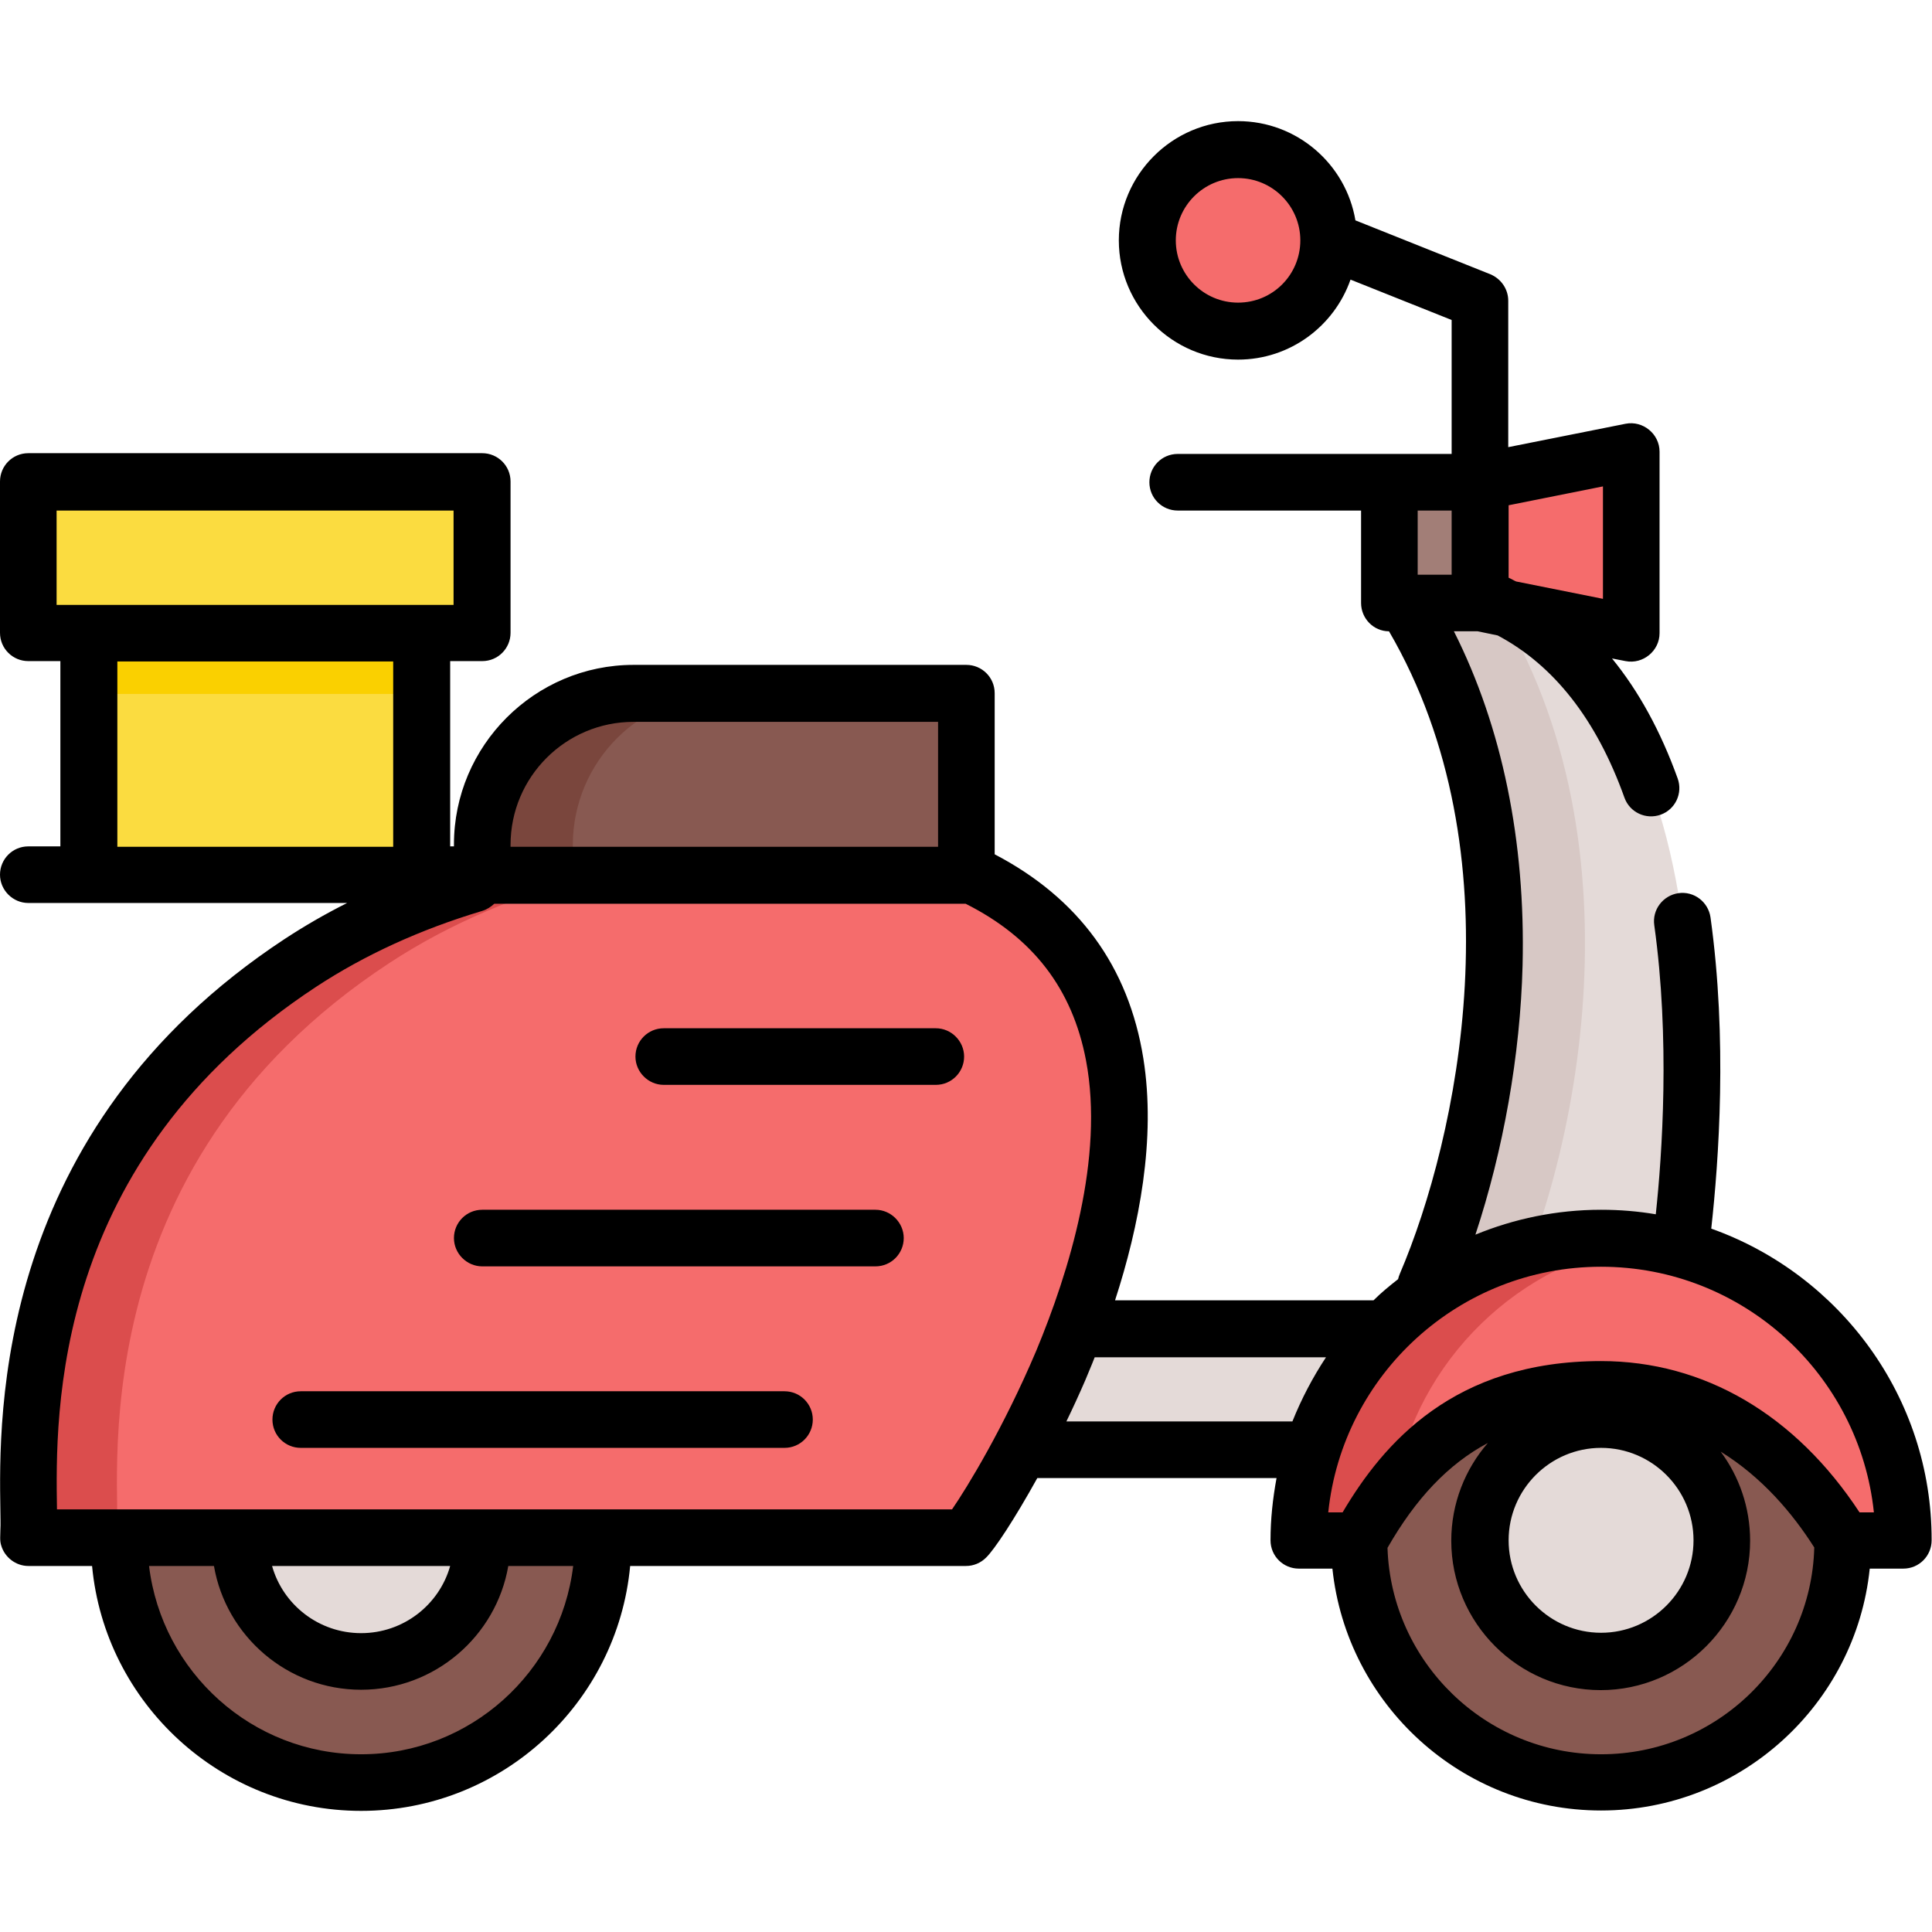
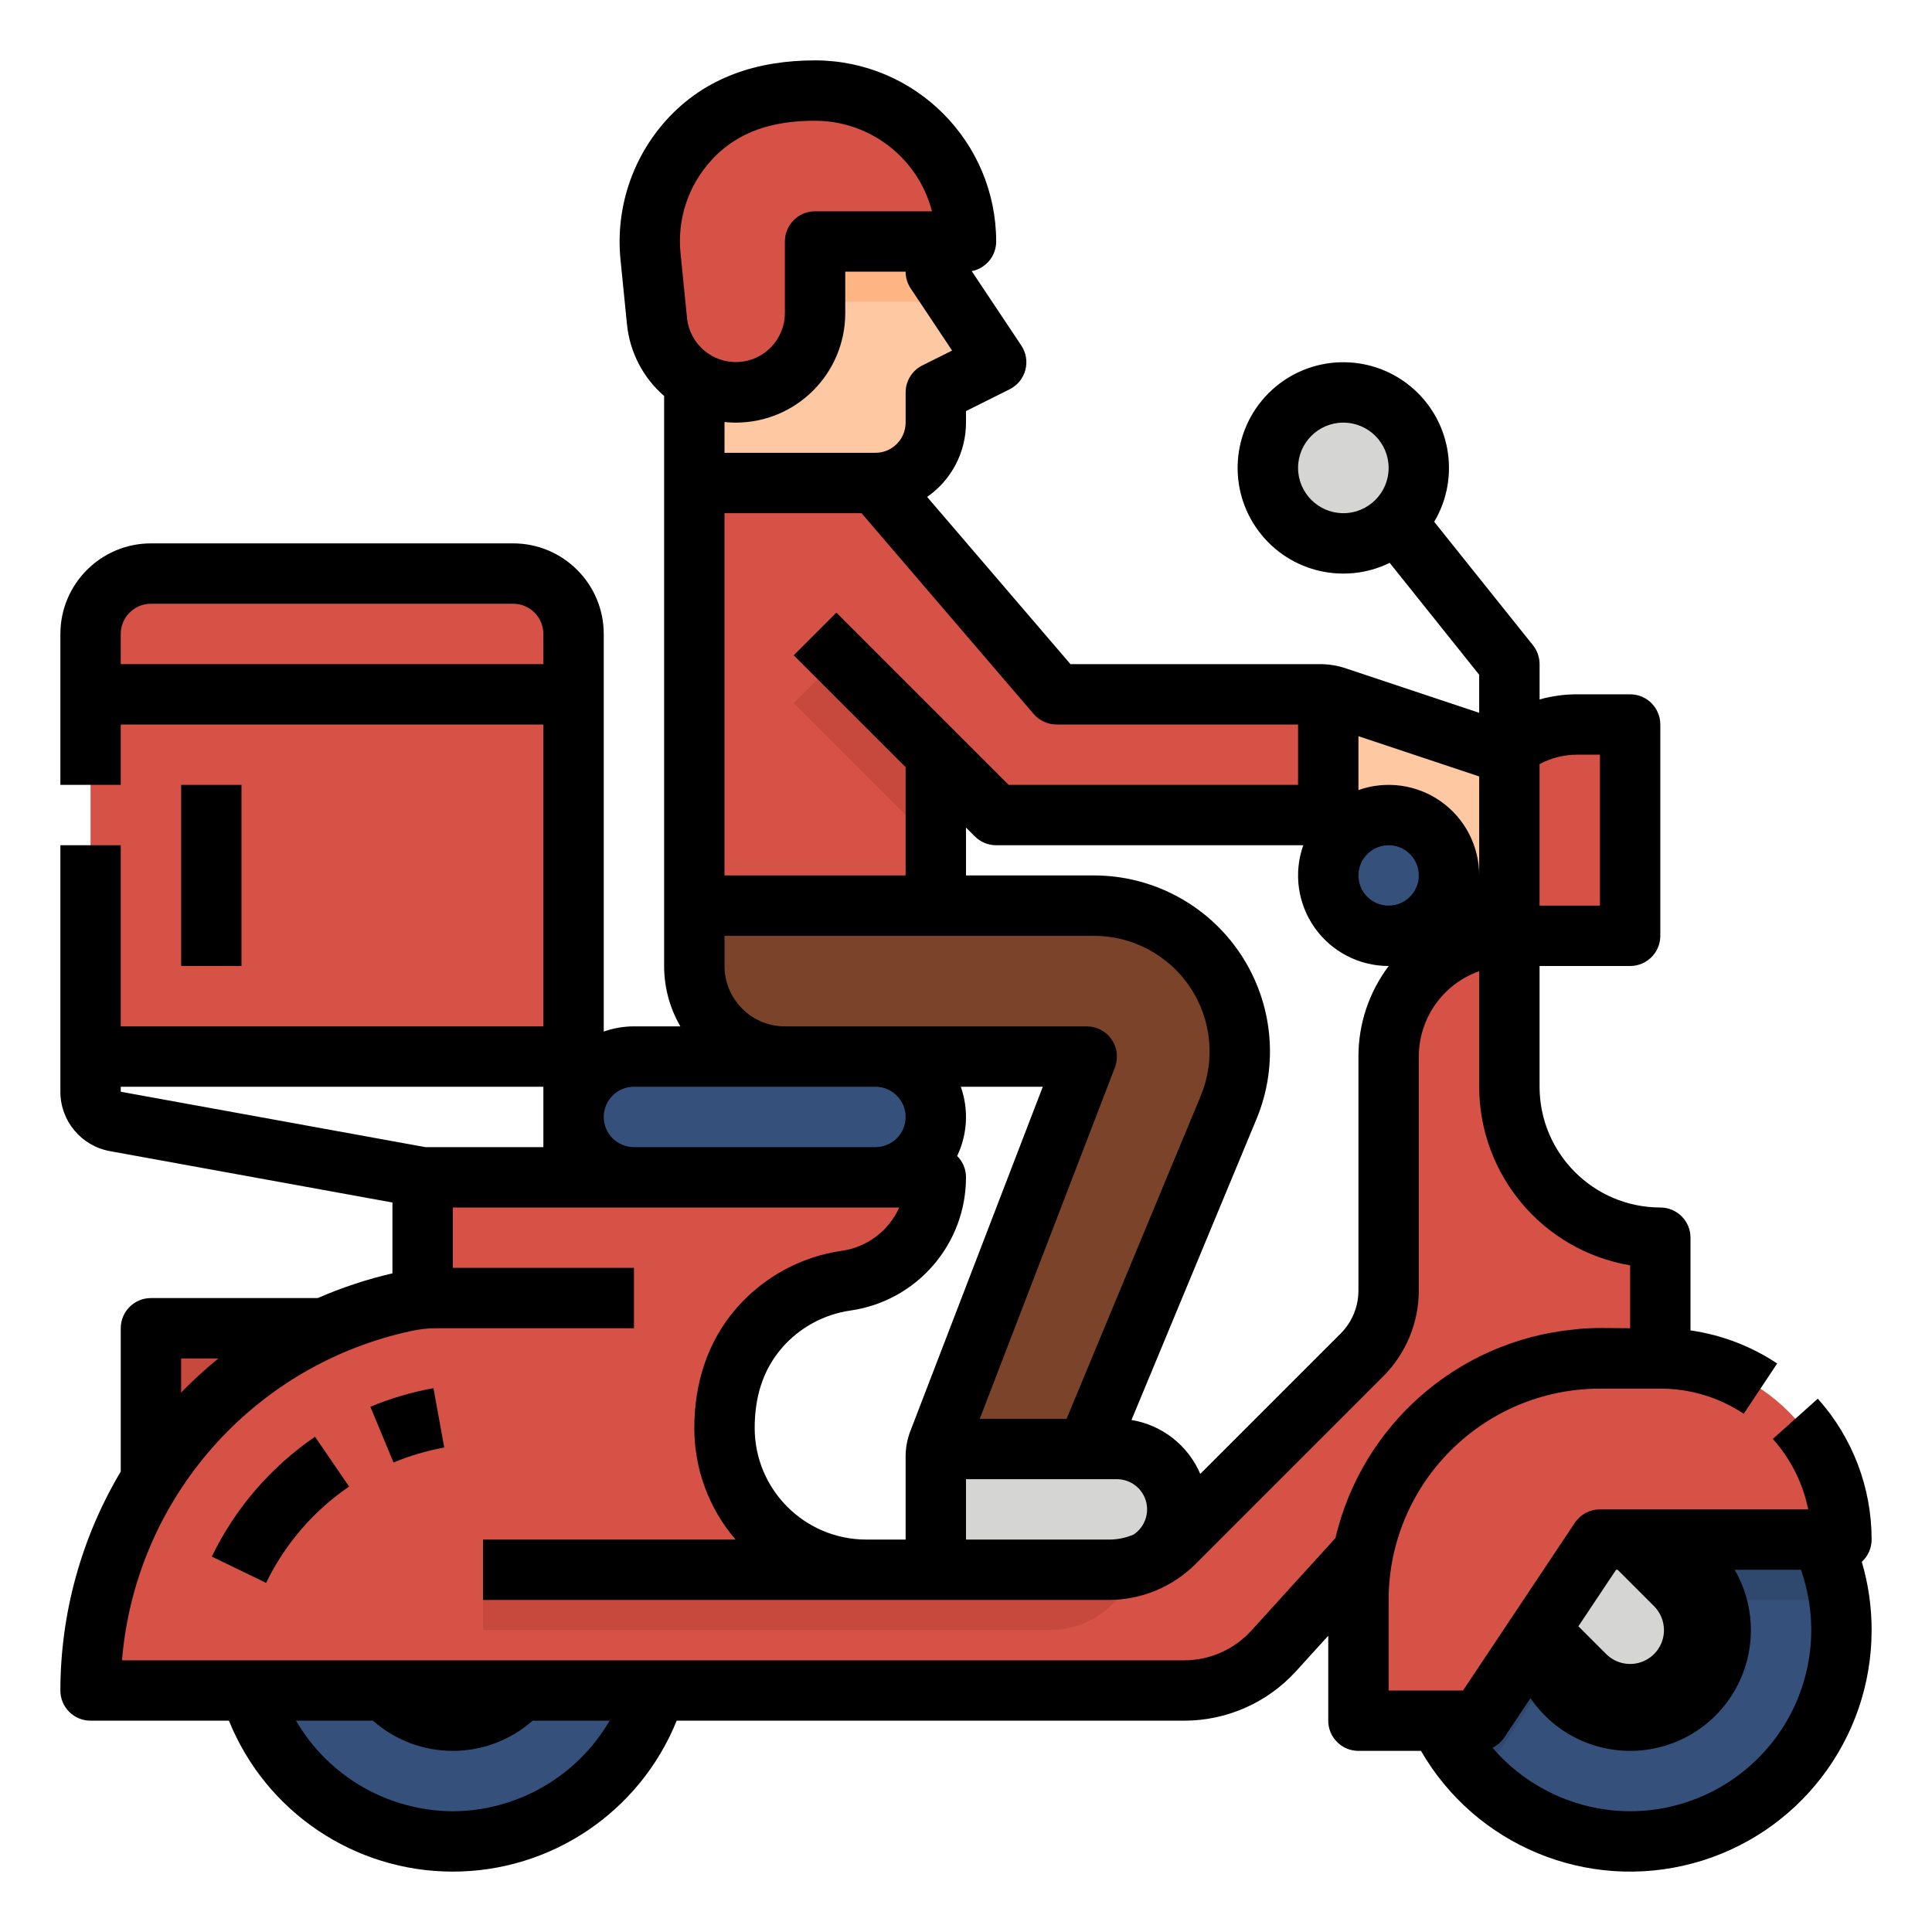
- <svg xmlns="http://www.w3.org/2000/svg" version="1.1" id="Capa_1" x="0px" y="0px" viewBox="0 0 512 512" style="enable-background:new 0 0 512 512;" xml:space="preserve">
-   <style type="text/css">
- 	.st0{fill:#885951;}
- 	.st1{fill:#E4DAD8;}
- 	.st2{fill:#D7C8C5;}
- 	.st3{fill:#F56C6C;}
- 	.st4{fill:#DB4D4D;}
- 	.st5{fill:#7A463D;}
- 	.st6{fill:#A27E77;}
- 	.st7{fill:#FBDC40;}
- 	.st8{fill:#FAD000;}
- </style>
-   <circle class="st0" cx="424.3" cy="408.3" r="64.1" />
-   <circle class="st1" cx="424.3" cy="408.3" r="32.1" />
-   <circle class="st0" cx="95.7" cy="408.3" r="64.1" />
-   <g>
-     <ellipse transform="matrix(0.9985 -5.530039e-02 5.530039e-02 0.9985 -22.4326 5.9168)" class="st1" cx="95.7" cy="408.3" rx="32.1" ry="32.1" />
-     <path class="st1" d="M264,384.2h80.2l100.4-48.1c0,0,24-144.3-48.1-176.3h-24c40.1,64.1,21.6,151.8,0,192.4c-34.7,0-73.6,0-108.4,0   V384.2z" />
+ <svg xmlns="http://www.w3.org/2000/svg" height="512" viewBox="0 0 512 512" width="512">
+   <g id="Filled_outline" data-name="Filled outline">
+     <circle cx="356" cy="124" fill="#d5d5d3" r="28" />
+     <path d="m408 200h-16v-21.194l-30.247-37.806 12.494-10 32 40a8 8 0 0 1 1.753 5z" fill="#d5d5d3" />
+     <path d="m264 96-16 8v8a16 16 0 0 1 -16 16h-48v-80h64v24l5.33 8z" fill="#fdc8a2" />
+     <path d="m253.33 80h-37.33v-16h32v8z" fill="#fdb683" />
+     <path d="m40 352h56v48h-56z" fill="#c7483c" />
+     <circle cx="120" cy="432" fill="#34507b" r="56" />
+     <circle cx="120" cy="432" fill="#d5d5d3" r="24" />
+     <path d="m40 152h96a16 16 0 0 1 16 16v112a0 0 0 0 1 0 0h-128a0 0 0 0 1 0 0v-112a16 16 0 0 1 16-16z" fill="#d65246" />
+     <path d="m48 208h16v48h-16z" fill="#df6257" />
+     <path d="m24 176h128v16h-128z" fill="#c7483c" />
+     <path d="m311.029 408.971 49.942-49.942a24 24 0 0 0 7.029-16.97v-62.059a32 32 0 0 1 32-32v40a40 40 0 0 0 40 40v32h-17.844a32 32 0 0 0 -23.678 10.474l-60.956 67.052a32 32 0 0 1 -23.678 10.474h-289.844a105.442 105.442 0 0 1 86.58-103.742l1.42-.258v-32h136a27.672 27.672 0 0 1 -23.759 27.394 37.552 37.552 0 0 0 -32.241 37.175v1.879a37.553 37.553 0 0 0 37.552 37.552h64.507a24 24 0 0 0 16.97-7.029z" fill="#d65246" />
+     <path d="m104.285 387.575-6.138-14.775a81.91 81.91 0 0 1 16.727-4.927l2.861 15.742a65.794 65.794 0 0 0 -13.45 3.96z" fill="#df6257" />
+     <path d="m70.522 419.487-14.4-6.974a81.646 81.646 0 0 1 27.363-31.768l9.03 13.209a65.626 65.626 0 0 0 -21.993 25.533z" fill="#df6257" />
+     <path d="m256 64h-40v19a21 21 0 0 1 -32 17.89 20.611 20.611 0 0 1 -3.09-2.32 20.9 20.9 0 0 1 -6.8-13.48l-1.71-17.11a39.992 39.992 0 0 1 39.8-43.98h3.8a40 40 0 0 1 40 40z" fill="#d65246" />
+     <path d="m184 240v16a24 24 0 0 0 24 24h80l-40 104h40l37.6-90.517a38.658 38.658 0 0 0 -2.388-34.441 38.655 38.655 0 0 0 -33.312-19.042z" fill="#7a432a" />
+     <path d="m280 184-48-56h-48v112h64v-40l8.971 8.971a24 24 0 0 0 16.97 7.029h78.059v-32z" fill="#d65246" />
+     <path d="m368 248h64v-56h-14.111a28.944 28.944 0 0 0 -25.889 16l-24 8z" fill="#d65246" />
+     <path d="m488 432a55.967 55.967 0 1 1 -.57-8 56 56 0 0 1 .57 8z" fill="#34507b" />
+     <path d="m487.43 424h-63.43l-31.68 47.52a56 56 0 1 1 95.11-47.52z" fill="#2f486e" />
+     <path d="m455 432a24.025 24.025 0 1 1 -1.38-8 23.6 23.6 0 0 1 1.38 8z" fill="#cececc" />
+     <path d="m453.62 424h-29.62l-13.57 20.35a23.994 23.994 0 1 1 43.19-20.35z" fill="#c6c6c4" />
+     <path d="m396 419.151 24.5 24.5a14.849 14.849 0 0 0 21 0 14.849 14.849 0 0 0 0-21l-24.5-24.5z" fill="#d5d5d3" />
+     <path d="m360 456h32l32-48h64a48 48 0 0 0 -48-48h-16a64 64 0 0 0 -64 64z" fill="#d65246" />
+     <path d="m352 184v32l16 8v16h32v-40z" fill="#fdc8a2" />
+     <circle cx="368" cy="232" fill="#34507b" r="16" />
+     <g fill="#c7483c">
+       <path d="m112 336h56v16h-56z" />
+       <path d="m278.059 432h-150.059v-16h166.059a24 24 0 0 0 16.97-7.029l.971-.971-16.971 16.971a24 24 0 0 1 -16.97 7.029z" />
+       <path d="m424 352a72.1 72.1 0 0 0 -70.98 60h16.289a56.088 56.088 0 0 1 54.691-44h16v-16z" />
+     </g>
+     <rect fill="#34507b" height="32" rx="16" width="96" x="152" y="280" />
+     <path d="m248 201.373-26.343-26.343-11.314 11.313 37.657 37.657z" fill="#c7483c" />
+     <path d="m248 384h48a16 16 0 0 1 16 16 16 16 0 0 1 -16 16h-48a0 0 0 0 1 0 0v-32a0 0 0 0 1 0 0z" fill="#d5d5d3" />
+     <path d="m98.147 372.8 6.138 14.777a65.794 65.794 0 0 1 13.45-3.962l-2.861-15.742a81.91 81.91 0 0 0 -16.727 4.927z" />
+     <path d="m56.122 412.513 14.4 6.974a65.626 65.626 0 0 1 21.993-25.533l-9.03-13.209a81.646 81.646 0 0 0 -27.363 31.768z" />
+     <path d="m496 408a55.9 55.9 0 0 0 -14.262-37.335l-11.922 10.67a39.906 39.906 0 0 1 9.384 18.665h-55.2a8 8 0 0 0 -6.656 3.562l-29.625 44.438h-19.719v-24a56.064 56.064 0 0 1 56-56h16a39.8 39.8 0 0 1 22.112 6.662l8.86-13.324a55.661 55.661 0 0 0 -22.972-8.766v-24.572a8 8 0 0 0 -8-8 32.036 32.036 0 0 1 -32-32v-32h24a8 8 0 0 0 8-8v-56a8 8 0 0 0 -8-8h-14.11a36.961 36.961 0 0 0 -9.89 1.363v-9.363a8 8 0 0 0 -1.753-5l-26.175-32.72a28 28 0 1 0 -11.789 10.876l23.717 29.65v10.094l-35.17-11.723a21.563 21.563 0 0 0 -7.163-1.177h-65.987l-37.98-44.311a23.985 23.985 0 0 0 10.3-19.689v-3.056l11.578-5.789a8 8 0 0 0 3.078-11.593l-13.14-19.71a8 8 0 0 0 6.484-7.852 48.055 48.055 0 0 0 -48-48c-15.065 0-29.015 4.327-39.39 15.792a48.089 48.089 0 0 0 -12.173 36.984l1.712 17.112a28.913 28.913 0 0 0 9.851 19.05v151.062a31.793 31.793 0 0 0 4.305 16h-12.305a23.885 23.885 0 0 0 -8 1.376v-105.376a24.027 24.027 0 0 0 -24-24h-96a24.027 24.027 0 0 0 -24 24v40h16v-16h112v80h-112v-48h-16v65.323a15.991 15.991 0 0 0 13.138 15.742l74.862 13.612v18.773a113.28 113.28 0 0 0 -19.786 6.55h-44.214a8 8 0 0 0 -8 8v37.972a113.628 113.628 0 0 0 -16 58.028 8 8 0 0 0 8 8h36.671a64 64 0 0 0 118.658 0h134.511a40.063 40.063 0 0 0 29.6-13.09l8.56-9.419v22.509a8 8 0 0 0 8 8h16.576a64 64 0 0 0 119.424-32 63.72 63.72 0 0 0 -2.606-18.1 7.97 7.97 0 0 0 2.606-5.9zm-152-284a12 12 0 1 1 12 12 12.013 12.013 0 0 1 -12-12zm-114.45 284a29.584 29.584 0 0 1 -29.55-29.551c0-7.854 1.986-15.2 7.22-21.243a29.634 29.634 0 0 1 18.147-9.9 35.674 35.674 0 0 0 30.633-35.306 7.975 7.975 0 0 0 -2.345-5.659 23.961 23.961 0 0 0 .969-18.341h21.728l-35.106 91.274a18.58 18.58 0 0 0 -1.246 6.893v21.833zm26.45-16h40a8 8 0 0 1 4.437 14.652 16.023 16.023 0 0 1 -6.377 1.348h-38.06zm62.082-1.4a24.071 24.071 0 0 0 -18.226-14.29l33.131-79.763a46.653 46.653 0 0 0 -43.087-64.547h-33.9v-12.686l2.343 2.343a8 8 0 0 0 5.657 2.343h81.376a23.992 23.992 0 0 0 22.624 32h.022a39.788 39.788 0 0 0 -8.022 24v62.06a16.108 16.108 0 0 1 -4.687 11.313zm49.918-150.6a8 8 0 1 1 8-8 8.009 8.009 0 0 1 -8 8zm56-40v40h-16v-37.509a21.035 21.035 0 0 1 9.89-2.491zm-32 32a23.992 23.992 0 0 0 -32-22.624v-14.276l32 10.666zm-112-40h64v16h-76.686l-45.657-45.657-11.314 11.314 29.657 29.656v28.687h-48v-96h36.32l45.606 53.207a8 8 0 0 0 6.074 2.793zm-91.527-149.472c7.313-8.081 17.018-10.528 27.527-10.528a32.058 32.058 0 0 1 30.988 24h-30.988a8 8 0 0 0 -8 8v19a13 13 0 0 1 -25.93 1.3l-1.712-17.112a31.631 31.631 0 0 1 8.115-24.66zm6.527 69.472a29.03 29.03 0 0 0 29-29v-11h16a7.993 7.993 0 0 0 1.344 4.438l10.973 16.462-7.9 3.948a8 8 0 0 0 -4.417 7.152v8a8.009 8.009 0 0 1 -8 8h-40v-8.157a29.5 29.5 0 0 0 3 .157zm-3 144v-8h97.9a30.655 30.655 0 0 1 28.309 42.414l-35.549 85.586h-23.012l35.819-93.128a8 8 0 0 0 -7.467-10.872h-80a16.019 16.019 0 0 1 -16-16zm-24 32h64a8 8 0 0 1 0 16h-64a8 8 0 0 1 0-16zm-136-112v-8a8.009 8.009 0 0 1 8-8h96a8.009 8.009 0 0 1 8 8v8zm0 112h112v16h-31.279l-80.721-14.677zm25.89 72a113.209 113.209 0 0 0 -9.89 9.052v-9.052zm62.11 120a48.355 48.355 0 0 1 -41.558-24h20.412a31.947 31.947 0 0 0 42.292 0h20.412a48.355 48.355 0 0 1 -41.558 24zm211.6-47.85a24.036 24.036 0 0 1 -17.76 7.85h-281.509a97.44 97.44 0 0 1 76.875-87.316 29.964 29.964 0 0 1 6.294-.684h52.5v-16h-48v-16h118.3a19.678 19.678 0 0 1 -15.2 11.472 45.657 45.657 0 0 0 -27.97 15.252c-7.741 8.914-11.13 20.066-11.13 31.726a45.338 45.338 0 0 0 10.928 29.55h-66.928v16h166.06a32.578 32.578 0 0 0 22.627-9.373l49.94-49.94a32.226 32.226 0 0 0 9.373-22.627v-62.06a24.042 24.042 0 0 1 16-22.629v30.629a48.078 48.078 0 0 0 40 47.333v16.667c-4.967 0-10.049-.3-14.987.345a72.15 72.15 0 0 0 -63.107 55.255zm96.681-16.15h.406l9.656 9.657a9.012 9.012 0 0 1 2.627 6.343 8.97 8.97 0 0 1 -15.313 6.343l-7.363-7.362zm3.719 64a48.268 48.268 0 0 1 -36.475-16.832 7.981 7.981 0 0 0 3.131-2.73l6.936-10.4a31.983 31.983 0 0 0 58.408-18.038 31.586 31.586 0 0 0 -3.089-13.7c-.373-.787-.784-1.549-1.217-2.3h17.571a48.025 48.025 0 0 1 -45.265 64z" />
+     <path d="m48 208h16v48h-16z" />
  </g>
-   <path class="st2" d="M396.4,352.2c21.6-40.5,40.1-128.2,0-192.4h-24c40.1,64.1,21.6,151.8,0,192.4  C380.6,352.2,388.6,352.2,396.4,352.2z" />
-   <path class="st3" d="M256,407.5c6.3-6.3,88.2-136.3,0-176.3c-15.8-7.2-109.9-19.5-176.3,24C-3.9,310,8.9,394.8,7.5,407.5  C90.4,407.5,173.2,407.5,256,407.5z" />
-   <path class="st4" d="M103.2,255.2c33.4-21.9,73.8-29.7,107.8-31.1c-37.3-1.6-89.7,3.8-131.3,31.1C-3.9,310,8.9,394.8,7.5,407.5  c7.8,0,15.7,0,23.5,0C32.3,394.8,19.6,310,103.2,255.2z" />
-   <path class="st3" d="M424.3,368.2c30.5,0,51.5,18.9,64.3,40.1h15.8c0-44.3-35.9-80.2-80.2-80.2s-80.2,35.9-80.2,80.2h16  C371.8,387.1,389.5,368.2,424.3,368.2z" />
-   <path class="st4" d="M436.4,329c-3.9-0.6-7.9-0.9-12-0.9c-44.3,0-80.2,35.9-80.2,80.2h16c2.7-5,5.8-9.8,9.3-14.3  C375.6,360.4,402.5,334.1,436.4,329z" />
-   <path class="st0" d="M167.8,183.9H256V232H127.8v-8C127.8,201.8,145.7,183.9,167.8,183.9z" />
-   <path class="st5" d="M191.9,183.9h-24c-22.1,0-40.1,17.9-40.1,40.1v8h24v-8C151.8,201.8,169.7,183.9,191.9,183.9z" />
-   <rect x="368.2" y="127.8" class="st6" width="24" height="32.1" />
-   <g>
-     <polygon class="st3" points="392.3,127.8 432.3,119.7 432.3,167.8 392.3,159.8  " />
-     <circle class="st3" cx="328.1" cy="63.6" r="24" />
-   </g>
-   <rect x="23.6" y="151.8" class="st7" width="88.2" height="80.2" />
-   <rect x="23.6" y="151.8" class="st8" width="88.2" height="32.1" />
-   <rect x="7.5" y="127.8" class="st7" width="120.2" height="40.1" />
-   <path d="M453.5,325.6c2-18.1,4.3-50.2-0.2-82.5c-0.6-4.1-4.4-7-8.5-6.4c-4.1,0.6-7,4.4-6.4,8.5c4.2,30.1,2.1,60.7,0.4,76.6  c-4.7-0.8-9.5-1.2-14.5-1.2c-11.8,0-23.1,2.4-33.3,6.6c7.4-22.4,11.9-47.6,12.5-71.4c0.8-32.8-5.4-63.1-18.2-88.5h6.3l5.3,1.1  c14.9,7.9,26.2,22.3,33.6,43c1.4,3.9,5.7,5.9,9.6,4.5c3.9-1.4,5.9-5.7,4.5-9.6c-4.5-12.5-10.3-23.1-17.4-31.8l3.6,0.7  c4.6,0.9,9-2.7,9-7.4v-48.1c0-4.7-4.4-8.3-9-7.4l-31.1,6.2V79.7c0-3.1-1.9-5.8-4.7-7l-35.8-14.3c-2.5-14.9-15.5-26.3-31.1-26.3  c-17.4,0-31.6,14.2-31.6,31.6s14.2,31.6,31.6,31.6c13.8,0,25.5-8.9,29.8-21.2l26.8,10.7v35.5h-72.6c-4.2,0-7.5,3.4-7.5,7.5  c0,4.2,3.4,7.5,7.5,7.5h48.6v24.5c0,4.1,3.3,7.5,7.4,7.5c34.4,59,18.2,134.4,2.9,170.2c-0.2,0.5-0.4,1-0.5,1.5  c-2.3,1.8-4.5,3.6-6.5,5.6c-0.2,0-0.4,0-0.6,0h-67.9c6.4-19.7,10.9-42.8,7.5-64.1c-3.9-24.4-17.2-42.5-39.4-54.1v-42.7  c0-4.2-3.4-7.5-7.5-7.5h-88.2c-26.2,0-47.6,21.4-47.6,47.6v0.5c-0.2,0-0.3,0-0.5,0h-0.5v-49.1h8.5c4.2,0,7.5-3.4,7.5-7.5v-40.1  c0-4.2-3.4-7.5-7.5-7.5H7.5c-4.2,0-7.5,3.4-7.5,7.5v40.1c0,4.2,3.4,7.5,7.5,7.5H16v49.1H7.5c-4.2,0-7.5,3.4-7.5,7.5s3.4,7.5,7.5,7.5  H92c-5.8,2.9-11.3,6.1-16.5,9.5C-1.6,299.5-0.3,375.3,0.1,400.2c0,1.8,0.1,3.6,0,5.3c0,1.4-0.2,2.7,0.2,4c0.9,3.2,3.9,5.5,7.2,5.5  h16.9c3.4,36.3,34.1,64.9,71.3,64.9s67.9-28.5,71.3-64.9h89c2,0,3.9-0.8,5.3-2.2c2.2-2.1,7.5-10.1,13.6-21.1h63.4  c-1,5.4-1.6,10.9-1.6,16.5c0,4.2,3.4,7.5,7.5,7.5h8.9c3.8,36,34.3,64.1,71.2,64.1s67.5-28.1,71.2-64.1h8.9c4.2,0,7.5-3.4,7.5-7.5  C512,370.2,487.5,337.7,453.5,325.6z M328.1,80.2c-9.1,0-16.5-7.4-16.5-16.5s7.4-16.5,16.5-16.5c9.1,0,16.5,7.4,16.5,16.5  S337.3,80.2,328.1,80.2z M424.8,158.7l-23-4.6c-0.7-0.3-1.3-0.7-2-1v-19.2l25-5V158.7z M376.2,135.3h8.5v17h-9v-17H376.2z   M135.3,223.9c0-18,14.6-32.6,32.6-32.6h80.7v33.1H135.3V223.9z M15,135.3h105.2v25H15C15,160.3,15,135.3,15,135.3z M31.1,175.3  h73.1v49.1H31.1V175.3z M95.7,464.9c-28.9,0-52.8-21.8-56.2-49.9h17.2c3.2,18.6,19.5,32.8,39,32.8s35.8-14.2,39-32.8h17.2  C148.5,443.1,124.6,464.9,95.7,464.9z M72.1,415h47.2c-2.9,10.3-12.4,17.8-23.6,17.8S75,425.3,72.1,415z M252.3,400H15.1  c0,0,0,0,0,0c-0.4-25.3-1.5-92.4,68.7-138.5c12.8-8.4,27.6-15.2,44-20.1c1.3-0.4,2.3-1.1,3.2-1.9h124.9c17.9,9,28.3,22.6,31.9,41.5  c4.9,25.8-4.5,56.1-13.2,77C266,378.3,256.3,394.2,252.3,400z M282.6,376.7c1.7-3.5,3.4-7.2,5-10.9c0.8-2,1.7-4,2.5-6.1h61.3  c-3.5,5.3-6.5,11-8.9,17H282.6z M424.3,464.9c-30.6,0-55.6-24.4-56.6-54.7c7.5-13.1,16.1-22.2,26.6-27.8c-6,6.9-9.7,16-9.7,25.9  c0,21.8,17.8,39.6,39.6,39.6s39.6-17.8,39.6-39.6c0-8.8-2.9-17-7.8-23.6c11,6.8,19.1,16.4,24.8,25.4  C480,440.4,455,464.9,424.3,464.9z M424.3,383.7c13.5,0,24.5,11,24.5,24.5s-11,24.5-24.5,24.5s-24.5-11-24.5-24.5  S410.8,383.7,424.3,383.7z M492.8,400.8c-17-25.9-41.2-40.1-68.5-40.1c-39,0-57.7,21.8-68.5,40.1h-3.8c3.8-36.5,34.7-65.1,72.3-65.1  s68.5,28.6,72.3,65.1H492.8z" />
-   <path d="M248,272.5h-72.1c-4.2,0-7.5,3.4-7.5,7.5s3.4,7.5,7.5,7.5H248c4.2,0,7.5-3.4,7.5-7.5C255.5,275.9,252.1,272.5,248,272.5z" />
-   <path d="M232,320.6H127.8c-4.2,0-7.5,3.4-7.5,7.5s3.4,7.5,7.5,7.5H232c4.2,0,7.5-3.4,7.5-7.5C239.5,324,236.1,320.6,232,320.6z" />
-   <path d="M207.9,368.7H79.7c-4.2,0-7.5,3.4-7.5,7.5c0,4.2,3.4,7.5,7.5,7.5h128.2c4.2,0,7.5-3.4,7.5-7.5  C215.4,372.1,212.1,368.7,207.9,368.7z" />
</svg>
